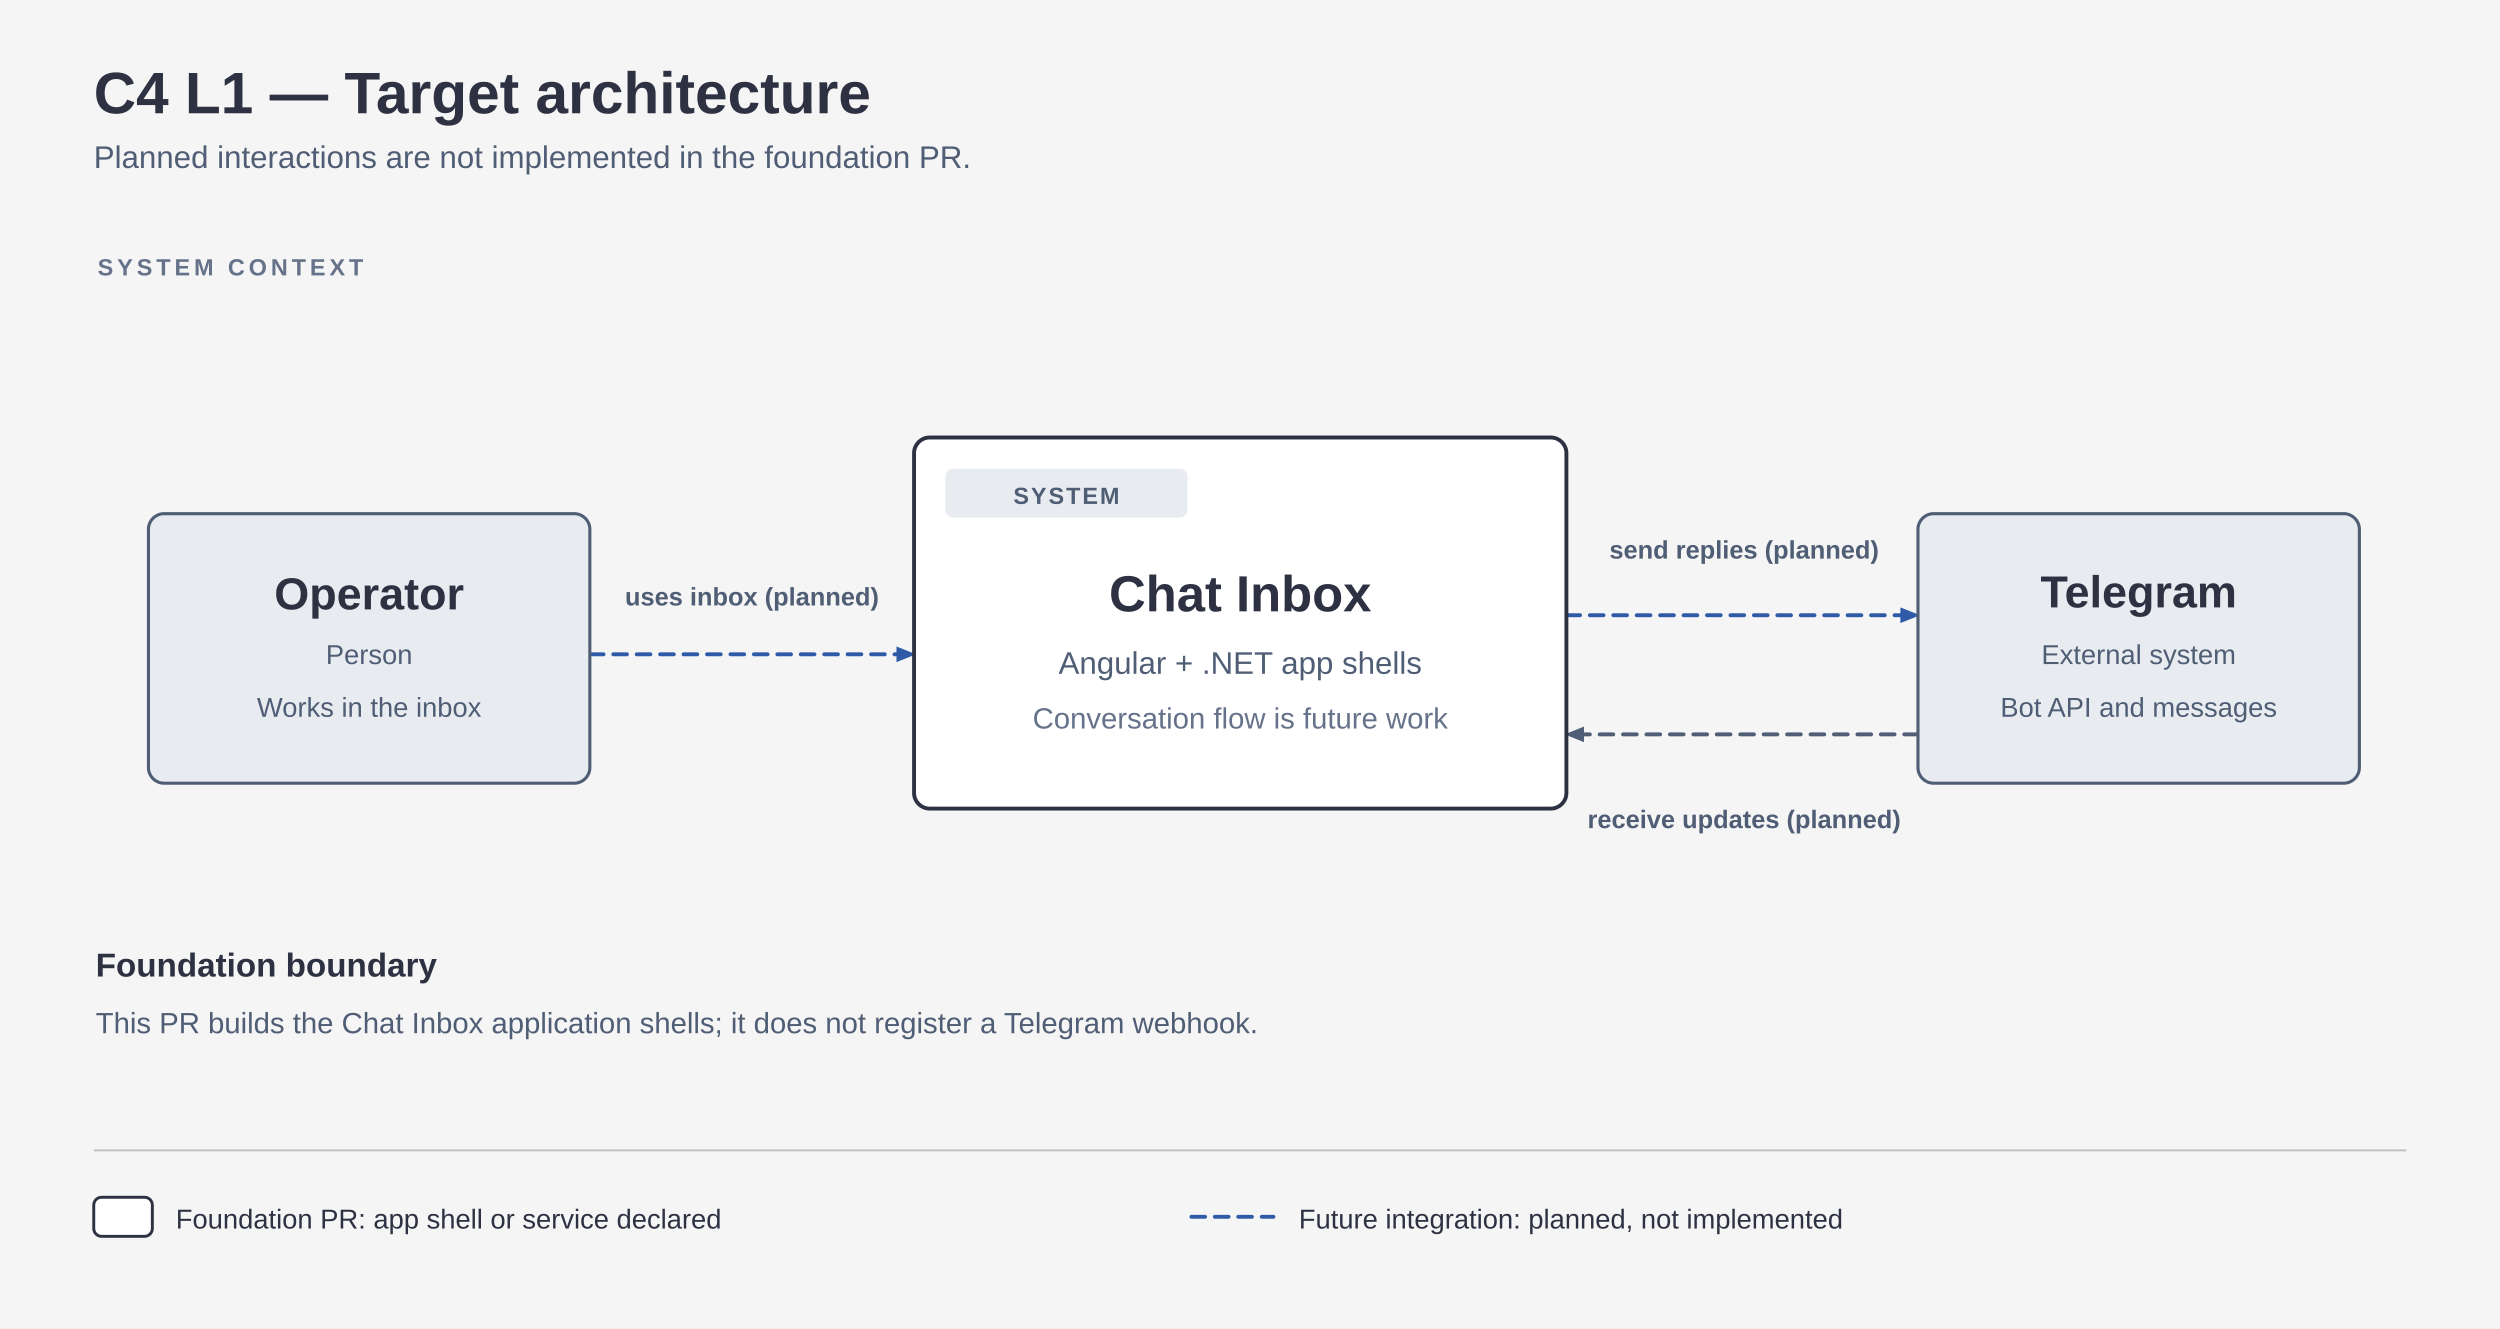
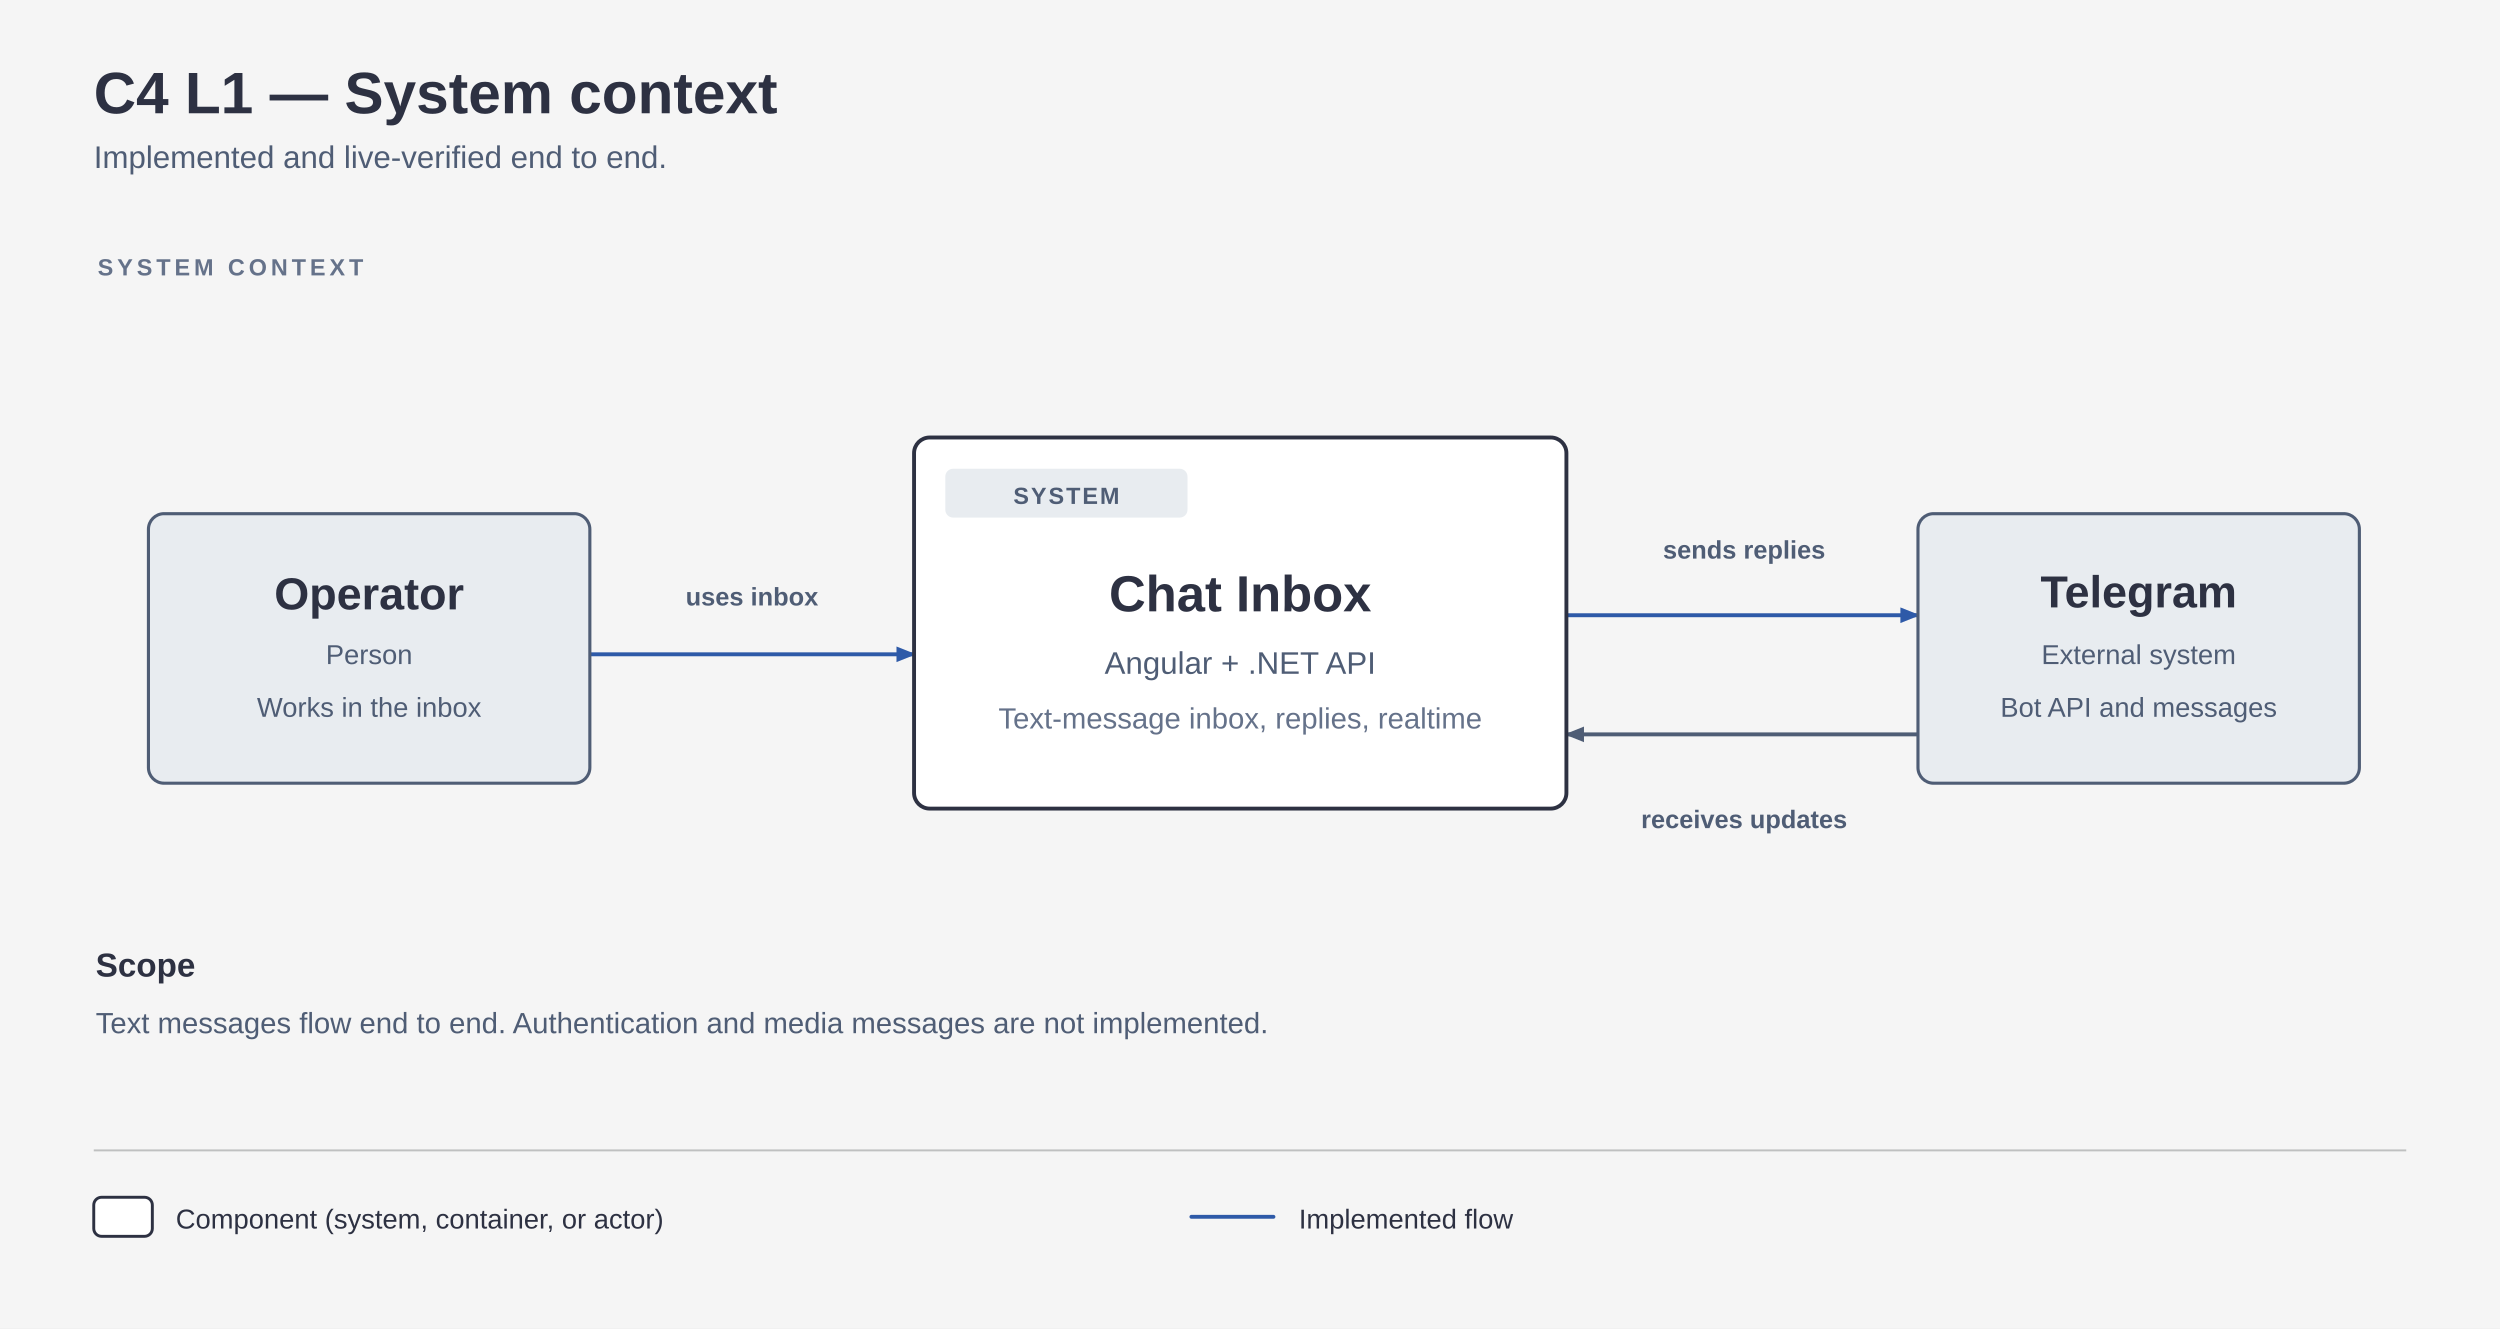
<svg xmlns="http://www.w3.org/2000/svg" width="1280" height="680" viewBox="0 0 1280 680" role="img" aria-labelledby="c4-context-title c4-context-desc">
  <defs>
    <marker id="blue-arrow" markerWidth="10" markerHeight="8" refX="9" refY="4" orient="auto" markerUnits="userSpaceOnUse">
      <path d="M 0 0 L 10 4 L 0 8 Z" fill="#2e5aa8" />
    </marker>
    <marker id="slate-arrow" markerWidth="10" markerHeight="8" refX="9" refY="4" orient="auto" markerUnits="userSpaceOnUse">
      <path d="M 0 0 L 10 4 L 0 8 Z" fill="#4f5d75" />
    </marker>
  </defs>
  <rect x="0" y="0" width="1280" height="680" rx="0" fill="#f5f5f5" stroke="none" stroke-width="0" />
-   <text x="48" y="58" fill="#2d3142" font-family="Arial, Helvetica, sans-serif" font-size="30" font-weight="600" text-anchor="start">C4 L1 — Target architecture</text>
-   <text x="48" y="86" fill="#4f5d75" font-family="Arial, Helvetica, sans-serif" font-size="16" font-weight="400" text-anchor="start">Planned interactions are not implemented in the foundation PR.</text>
+   <text x="48" y="58" fill="#2d3142" font-family="Arial, Helvetica, sans-serif" font-size="30" font-weight="600" text-anchor="start">C4 L1 — System context</text>
+   <text x="48" y="86" fill="#4f5d75" font-family="Arial, Helvetica, sans-serif" font-size="16" font-weight="400" text-anchor="start">Implemented and live-verified end to end.</text>
  <text x="50" y="141" fill="#65728a" font-family="Arial, Helvetica, sans-serif" font-size="12" font-weight="700" text-anchor="start" letter-spacing="2">SYSTEM CONTEXT</text>
-   <path d="M 302 335 H 468" fill="none" stroke="#2e5aa8" stroke-width="2" stroke-linecap="round" stroke-linejoin="round" stroke-dasharray="7 5" marker-end="url(#blue-arrow)" />
+   <path d="M 302 335 H 468" fill="none" stroke="#2e5aa8" stroke-width="2" stroke-linecap="round" stroke-linejoin="round" marker-end="url(#blue-arrow)" />
  <rect x="309.0" y="291" width="152" height="24" rx="2" fill="#f5f5f5" stroke="none" stroke-width="0" />
-   <text x="385" y="310" fill="#4f5d75" font-family="Arial, Helvetica, sans-serif" font-size="13" font-weight="600" text-anchor="middle">uses inbox (planned)</text>
-   <path d="M 802 315 H 982" fill="none" stroke="#2e5aa8" stroke-width="2" stroke-linecap="round" stroke-linejoin="round" stroke-dasharray="7 5" marker-end="url(#blue-arrow)" />
+   <text x="385" y="310" fill="#4f5d75" font-family="Arial, Helvetica, sans-serif" font-size="13" font-weight="600" text-anchor="middle">uses inbox</text>
+   <path d="M 802 315 H 982" fill="none" stroke="#2e5aa8" stroke-width="2" stroke-linecap="round" stroke-linejoin="round" marker-end="url(#blue-arrow)" />
  <rect x="809.0" y="267" width="168" height="24" rx="2" fill="#f5f5f5" stroke="none" stroke-width="0" />
-   <text x="893" y="286" fill="#4f5d75" font-family="Arial, Helvetica, sans-serif" font-size="13" font-weight="600" text-anchor="middle">send replies (planned)</text>
-   <path d="M 982 376 H 802" fill="none" stroke="#4f5d75" stroke-width="2" stroke-linecap="round" stroke-linejoin="round" stroke-dasharray="7 5" marker-end="url(#slate-arrow)" />
+   <text x="893" y="286" fill="#4f5d75" font-family="Arial, Helvetica, sans-serif" font-size="13" font-weight="600" text-anchor="middle">sends replies</text>
+   <path d="M 982 376 H 802" fill="none" stroke="#4f5d75" stroke-width="2" stroke-linecap="round" stroke-linejoin="round" marker-end="url(#slate-arrow)" />
  <rect x="803.0" y="405" width="180" height="24" rx="2" fill="#f5f5f5" stroke="none" stroke-width="0" />
-   <text x="893" y="424" fill="#4f5d75" font-family="Arial, Helvetica, sans-serif" font-size="13" font-weight="600" text-anchor="middle">receive updates (planned)</text>
+   <text x="893" y="424" fill="#4f5d75" font-family="Arial, Helvetica, sans-serif" font-size="13" font-weight="600" text-anchor="middle">receives updates</text>
  <rect x="76" y="263" width="226" height="138" rx="8" fill="#e8ecf0" stroke="#4f5d75" stroke-width="1.6" />
  <text x="189" y="312" fill="#2d3142" font-family="Arial, Helvetica, sans-serif" font-size="23" font-weight="700" text-anchor="middle">Operator</text>
  <text x="189" y="340" fill="#4f5d75" font-family="Arial, Helvetica, sans-serif" font-size="14" font-weight="400" text-anchor="middle">Person</text>
  <text x="189" y="367" fill="#4f5d75" font-family="Arial, Helvetica, sans-serif" font-size="14" font-weight="400" text-anchor="middle">Works in the inbox</text>
  <rect x="468" y="224" width="334" height="190" rx="8" fill="#fff" stroke="#2d3142" stroke-width="2" />
  <rect x="484" y="240" width="124" height="25" rx="4" fill="#e8ecf0" stroke="none" stroke-width="0" />
  <text x="546" y="258" fill="#4f5d75" font-family="Arial, Helvetica, sans-serif" font-size="12" font-weight="700" text-anchor="middle" letter-spacing="1">SYSTEM</text>
  <text x="635" y="313" fill="#2d3142" font-family="Arial, Helvetica, sans-serif" font-size="26" font-weight="700" text-anchor="middle">Chat Inbox</text>
-   <text x="635" y="345" fill="#4f5d75" font-family="Arial, Helvetica, sans-serif" font-size="16" font-weight="400" text-anchor="middle">Angular + .NET app shells</text>
-   <text x="635" y="373" fill="#65728a" font-family="Arial, Helvetica, sans-serif" font-size="15" font-weight="400" text-anchor="middle">Conversation flow is future work</text>
+   <text x="635" y="345" fill="#4f5d75" font-family="Arial, Helvetica, sans-serif" font-size="16" font-weight="400" text-anchor="middle">Angular + .NET API</text>
+   <text x="635" y="373" fill="#65728a" font-family="Arial, Helvetica, sans-serif" font-size="15" font-weight="400" text-anchor="middle">Text-message inbox, replies, realtime</text>
  <rect x="982" y="263" width="226" height="138" rx="8" fill="#e8ecf0" stroke="#4f5d75" stroke-width="1.6" />
  <text x="1095" y="311" fill="#2d3142" font-family="Arial, Helvetica, sans-serif" font-size="23" font-weight="700" text-anchor="middle">Telegram</text>
  <text x="1095" y="340" fill="#4f5d75" font-family="Arial, Helvetica, sans-serif" font-size="14" font-weight="400" text-anchor="middle">External system</text>
  <text x="1095" y="367" fill="#4f5d75" font-family="Arial, Helvetica, sans-serif" font-size="14" font-weight="400" text-anchor="middle">Bot API and messages</text>
-   <text x="49" y="500" fill="#2d3142" font-family="Arial, Helvetica, sans-serif" font-size="17" font-weight="700" text-anchor="start">Foundation boundary</text>
-   <text x="49" y="529" fill="#4f5d75" font-family="Arial, Helvetica, sans-serif" font-size="15" font-weight="400" text-anchor="start">This PR builds the Chat Inbox application shells; it does not register a Telegram webhook.</text>
+   <text x="49" y="500" fill="#2d3142" font-family="Arial, Helvetica, sans-serif" font-size="17" font-weight="700" text-anchor="start">Scope</text>
+   <text x="49" y="529" fill="#4f5d75" font-family="Arial, Helvetica, sans-serif" font-size="15" font-weight="400" text-anchor="start">Text messages flow end to end. Authentication and media messages are not implemented.</text>
  <path d="M 48 589 H 1232" stroke="#bfc0c0" stroke-width="1" />
  <rect x="48" y="613" width="30" height="20" rx="4" fill="#fff" stroke="#2d3142" stroke-width="1.5" />
-   <text x="90" y="629" fill="#2d3142" font-family="Arial, Helvetica, sans-serif" font-size="14" font-weight="400" text-anchor="start">Foundation PR: app shell or service declared</text>
-   <path d="M 610 623 H 652" fill="none" stroke="#2e5aa8" stroke-width="2" stroke-linecap="round" stroke-linejoin="round" stroke-dasharray="7 5" />
-   <text x="665" y="629" fill="#2d3142" font-family="Arial, Helvetica, sans-serif" font-size="14" font-weight="400" text-anchor="start">Future integration: planned, not implemented</text>
+   <text x="90" y="629" fill="#2d3142" font-family="Arial, Helvetica, sans-serif" font-size="14" font-weight="400" text-anchor="start">Component (system, container, or actor)</text>
+   <path d="M 610 623 H 652" fill="none" stroke="#2e5aa8" stroke-width="2" stroke-linecap="round" stroke-linejoin="round" />
+   <text x="665" y="629" fill="#2d3142" font-family="Arial, Helvetica, sans-serif" font-size="14" font-weight="400" text-anchor="start">Implemented flow</text>
</svg>
